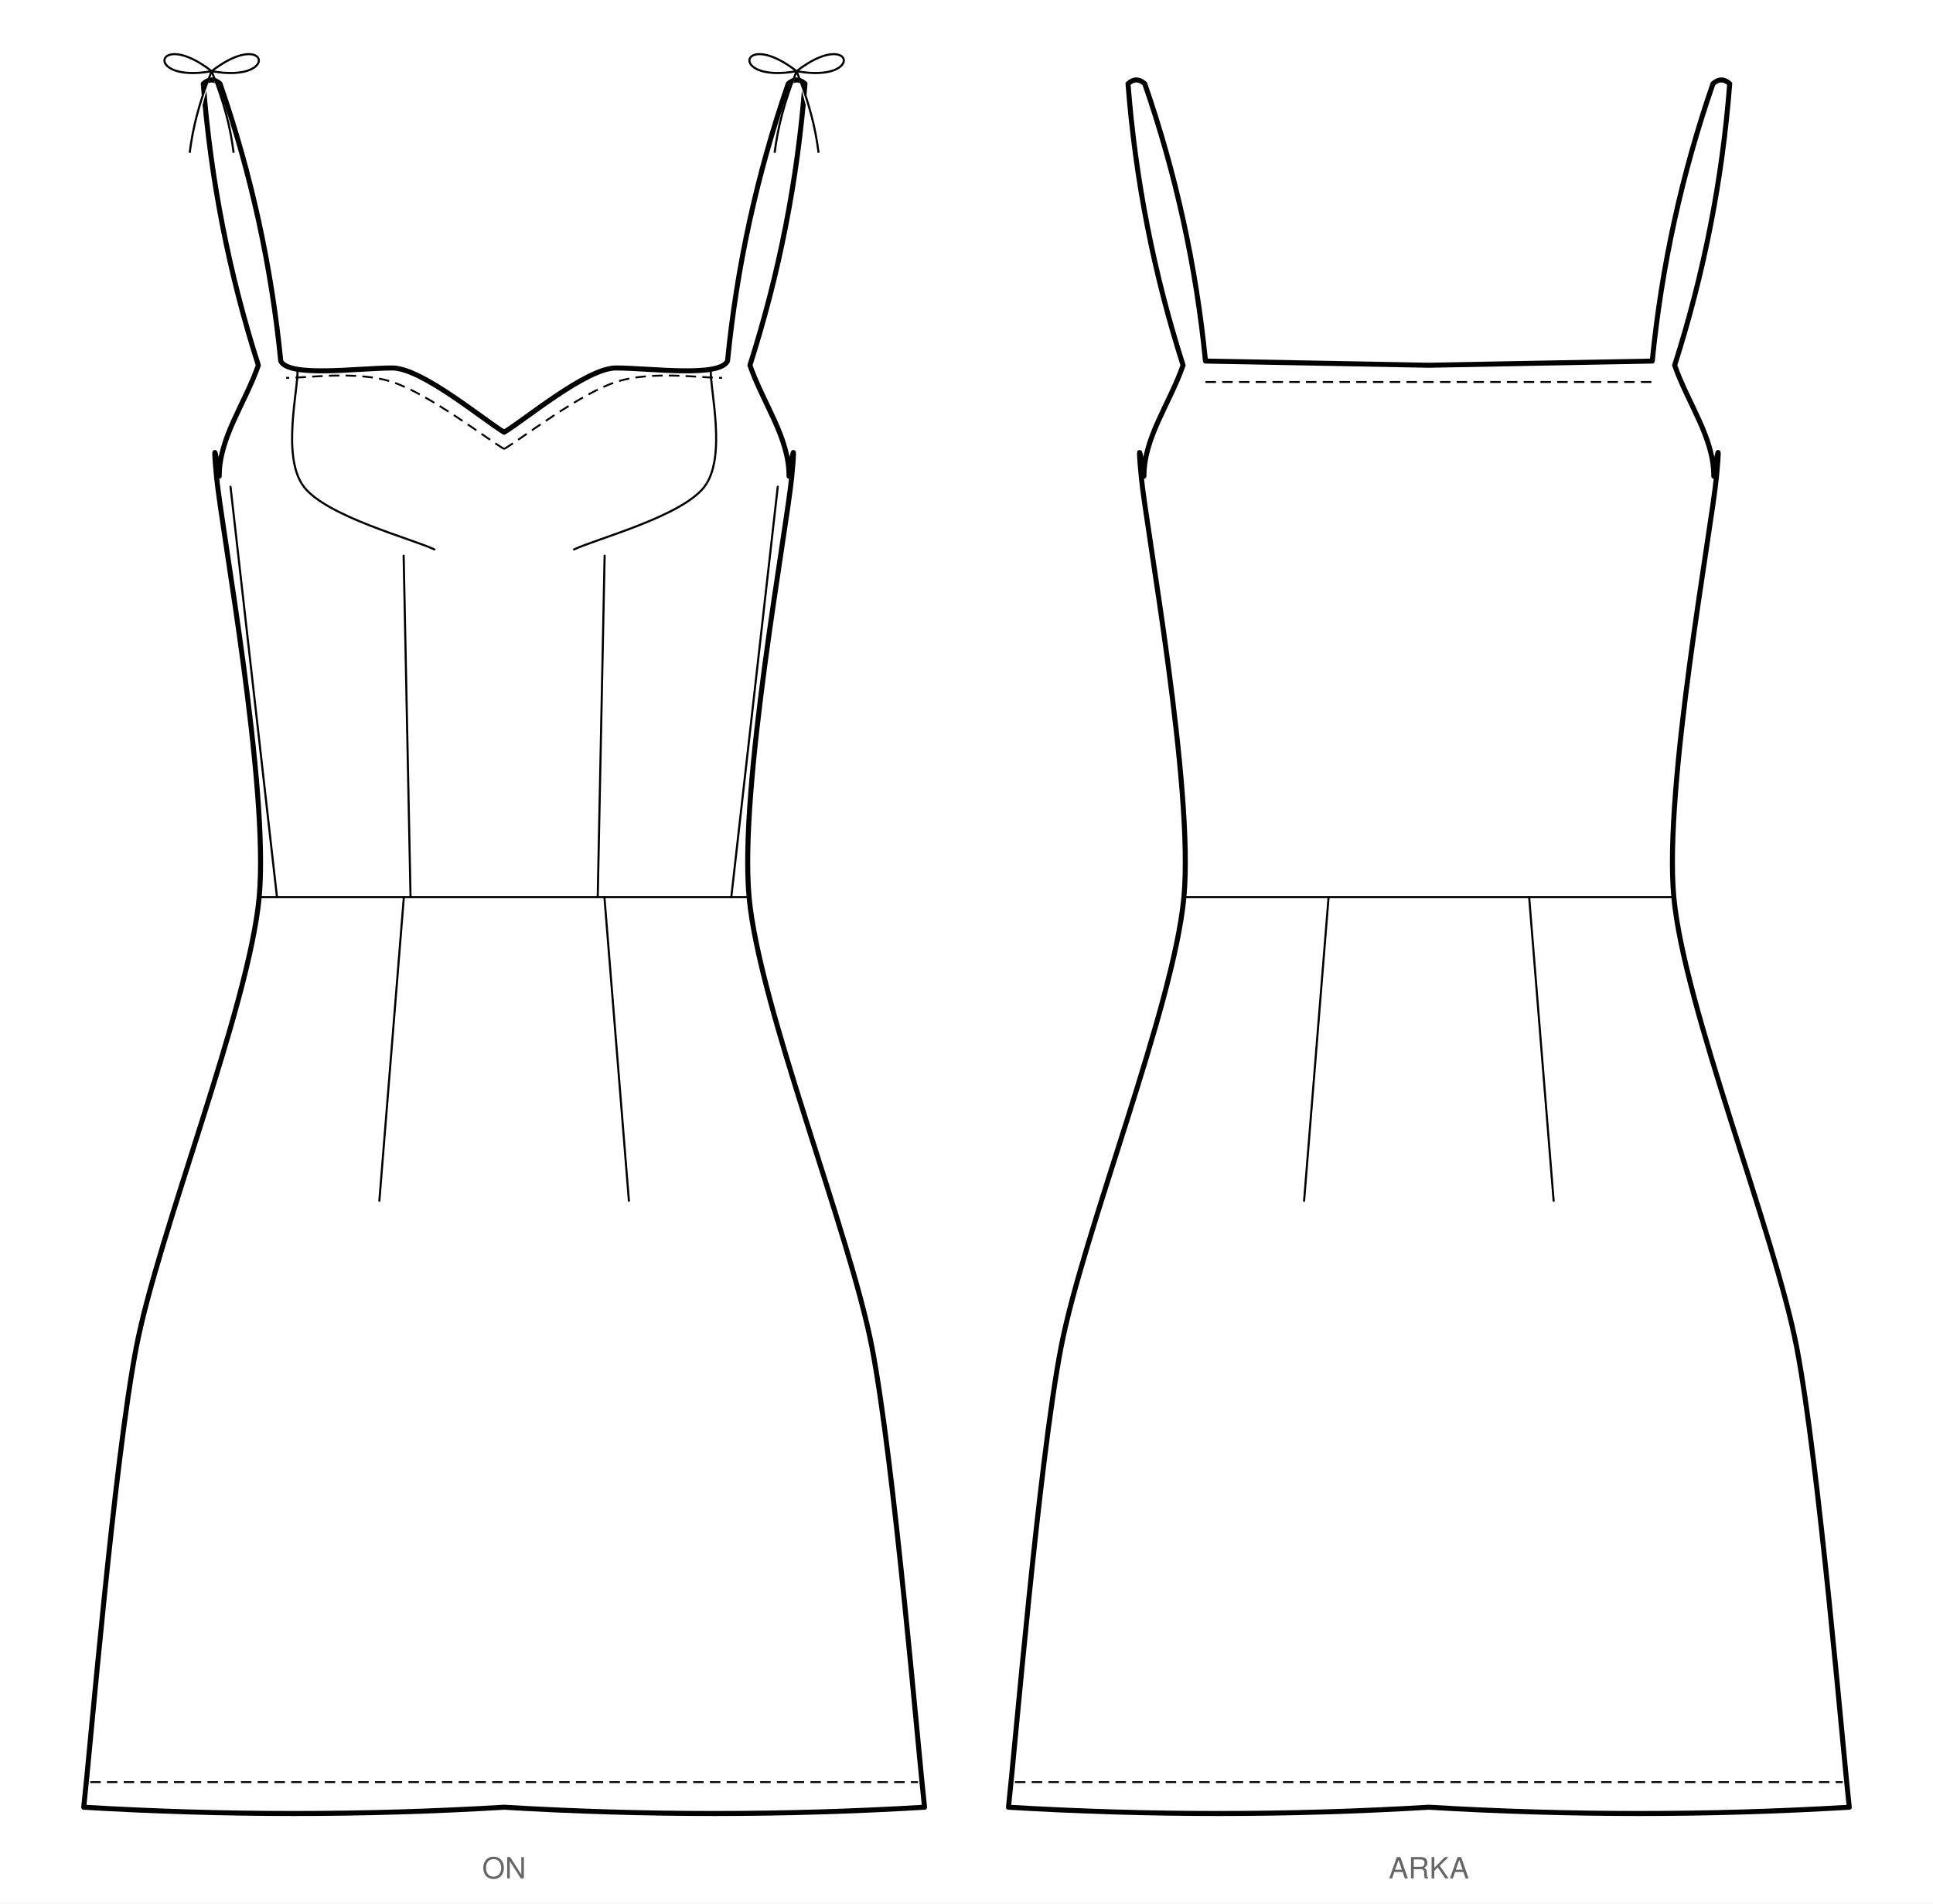
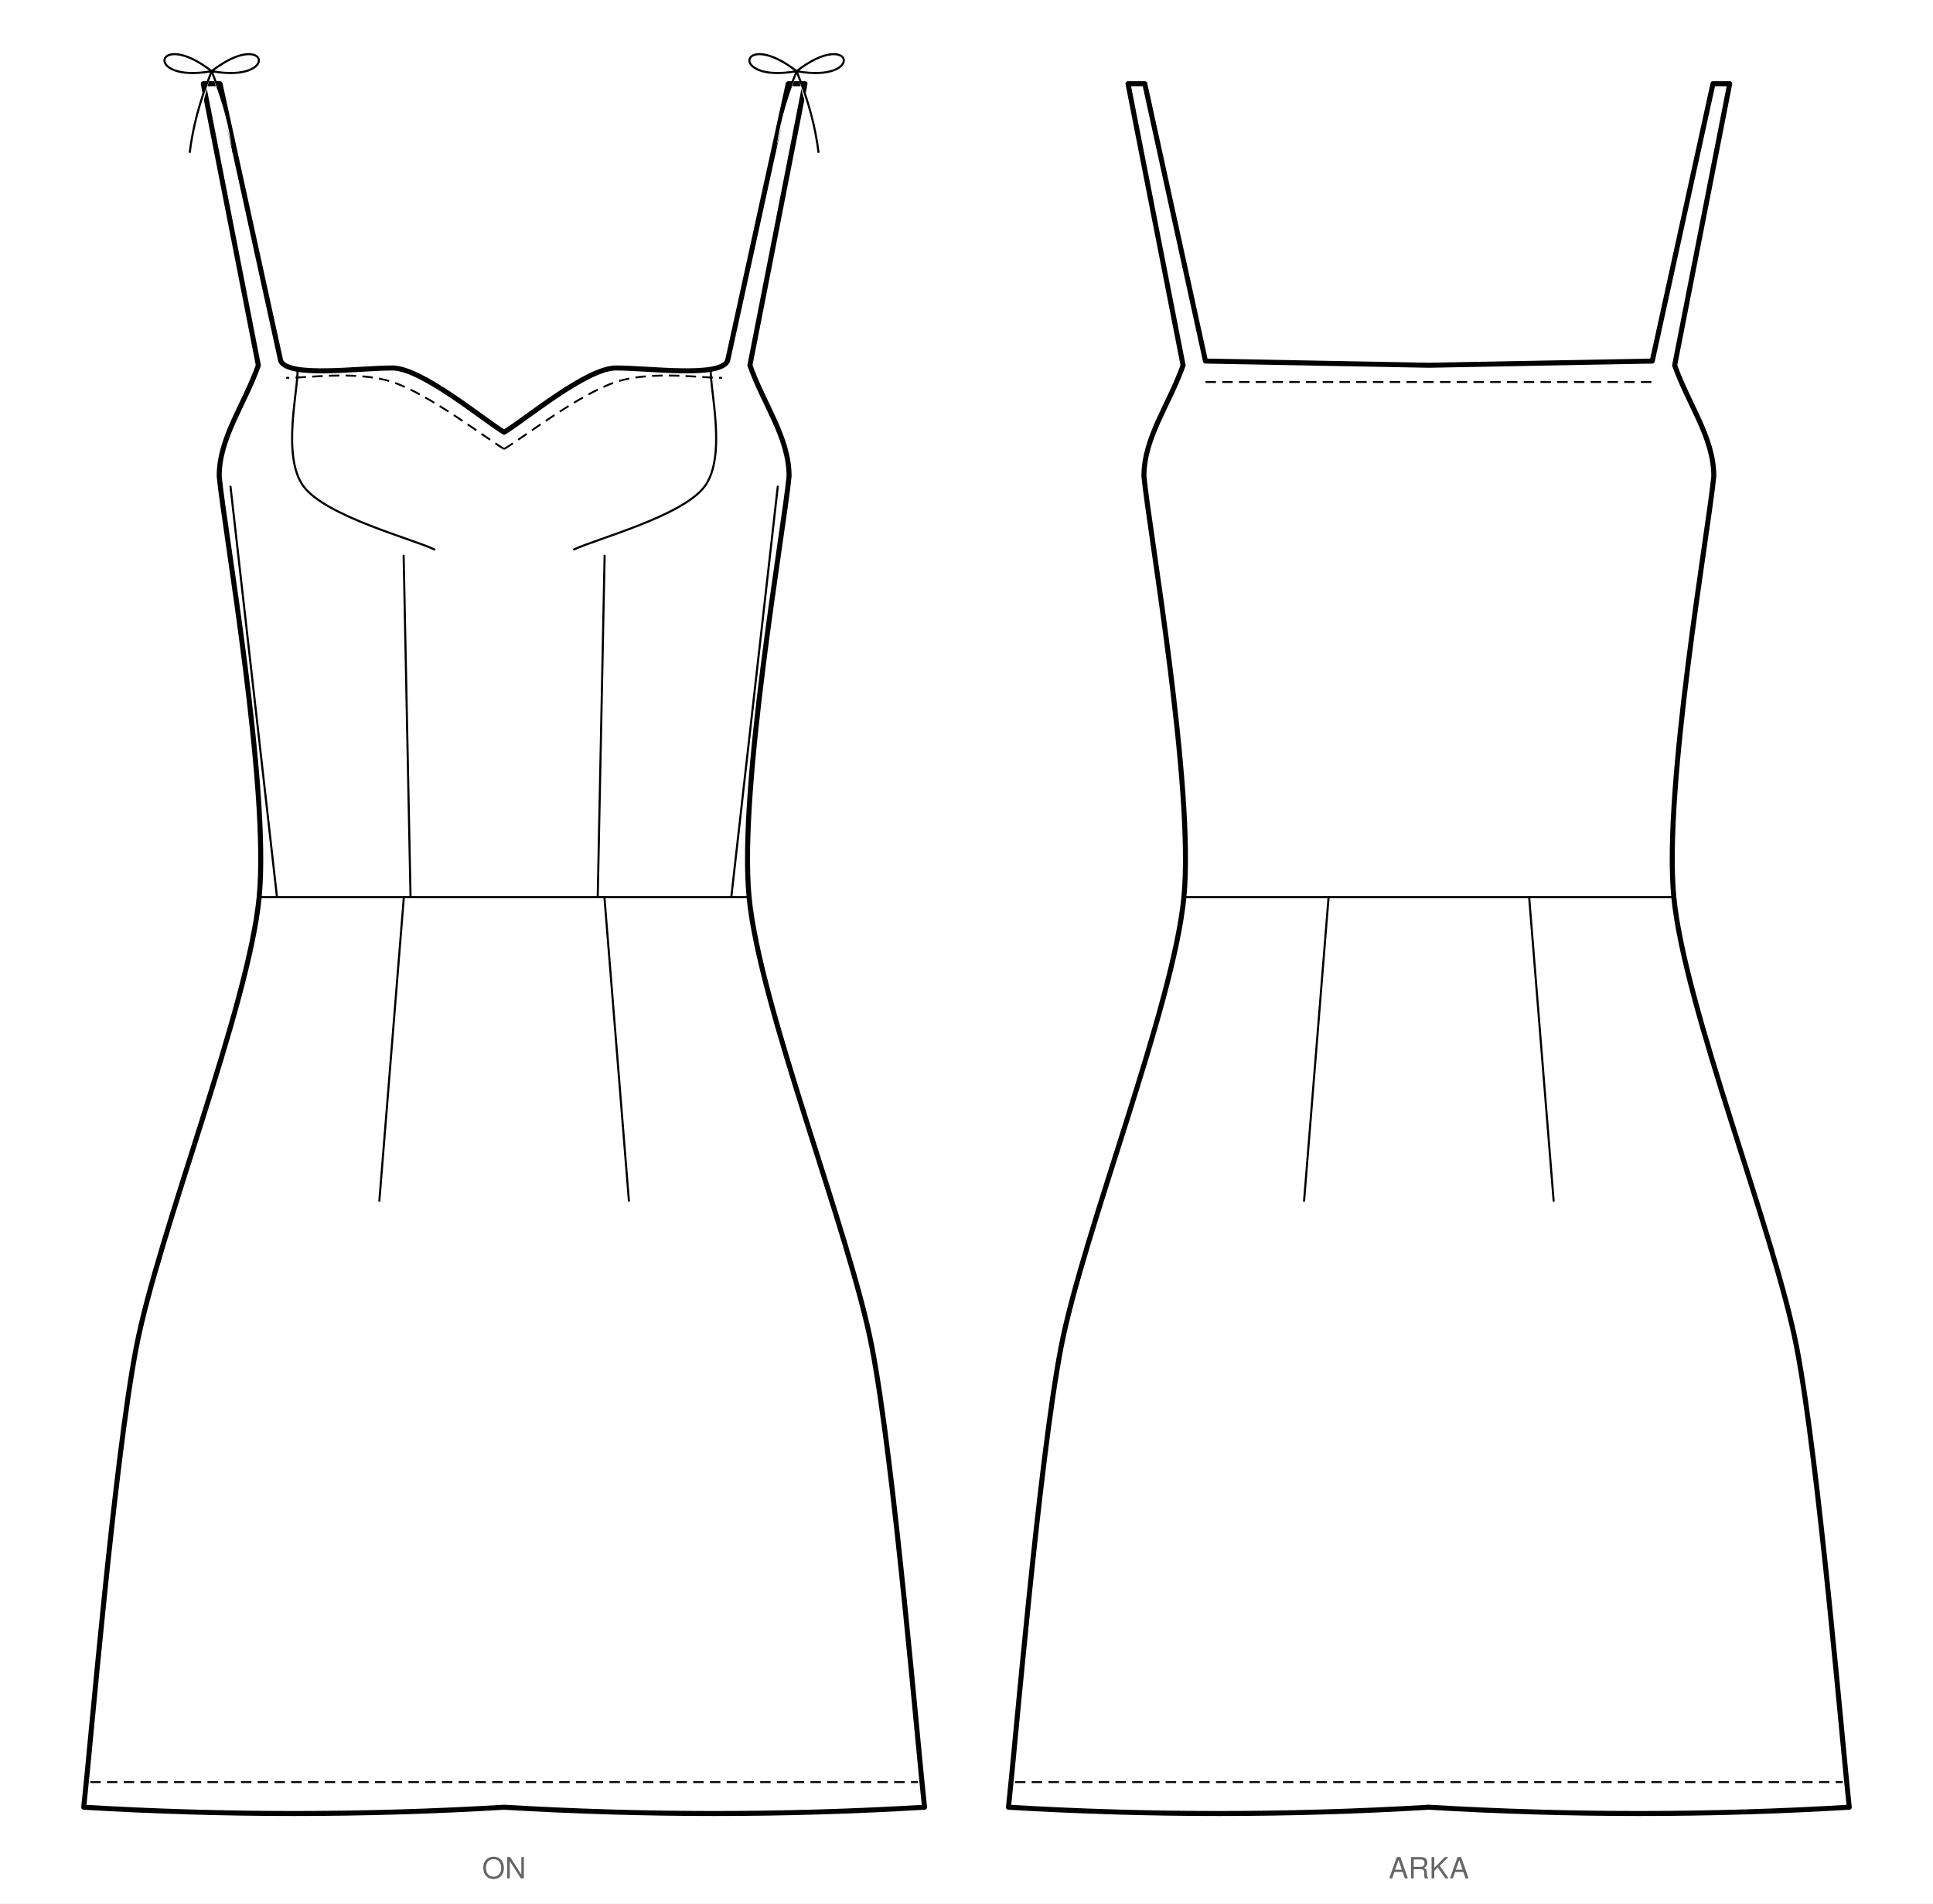
<svg xmlns="http://www.w3.org/2000/svg" viewBox="0 0 923.3 909.4" width="923.3mm" height="909.4mm" data-siluet="v1" data-kaynak="b92d609740287795b1c5ce243c6b3f2e78d48139268a37d468e39f2cd9cccac9">
  <rect width="923.3" height="909.4" fill="#fff" />
  <g transform="translate(240.8 14.2)" data-gorunum="on">
-     <path d="M 0.0 192.3 C 10.0 186.3 39.4 161.6 53.4 161.6 C 69.4 161.6 102.7 166.3 106.7 158.3 Q 113.4 90.3 135.7 25.8 Q 139.7 22.2 143.7 25.8 Q 138.4 94.6 117.4 160.3 C 123.9 178.9 136.1 194.8 136.1 213.3 C 136.2 213.3 139.8 187.8 137.4 213.3 C 135.0 238.8 112.2 361.7 117.0 414.4 C 121.9 467.1 165.1 574.4 175.7 629.5 C 186.3 684.6 197.7 821.3 200.8 849.2 Q 100.4 855.2 0.0 849.2 Q -100.4 855.2 -200.8 849.2 C -197.7 821.3 -186.3 684.6 -175.7 629.5 C -165.1 574.4 -121.9 467.1 -117.0 414.4 C -112.2 361.7 -135.0 238.8 -137.4 213.3 C -139.8 187.8 -136.2 213.3 -136.1 213.3 C -136.1 194.8 -123.9 178.9 -117.4 160.3 Q -138.4 94.6 -143.7 25.8 Q -139.7 22.2 -135.7 25.8 Q -113.4 90.3 -106.7 158.3 C -102.7 166.3 -69.4 161.6 -53.4 161.6 C -39.4 161.6 -10.0 186.3 0.0 192.3 Z" fill="#fff" stroke="#000" stroke-width="2.4" stroke-linejoin="round" />
+     <path d="M 0.0 192.3 C 10.0 186.3 39.4 161.6 53.4 161.6 C 69.4 161.6 102.7 166.3 106.7 158.3 L 135.7 25.8 L 143.7 25.8 L 117.4 160.3 C 123.9 178.9 136.1 194.8 136.1 213.3 C 133.7 238.8 112.0 361.7 117.0 414.4 C 122.1 467.1 165.1 574.4 175.7 629.5 C 186.3 684.6 197.7 821.3 200.8 849.2 Q 100.4 855.2 0.0 849.2 Q -100.4 855.2 -200.8 849.2 C -197.7 821.3 -186.3 684.6 -175.7 629.5 C -165.1 574.4 -122.1 467.1 -117.0 414.4 C -112.0 361.7 -133.7 238.8 -136.1 213.3 C -136.1 194.8 -123.9 178.9 -117.4 160.3 L -143.7 25.8 L -135.7 25.8 L -106.7 158.3 C -102.7 166.3 -69.4 161.6 -53.4 161.6 C -39.4 161.6 -10.0 186.3 0.0 192.3 Z" fill="#fff" stroke="#000" stroke-width="2.4" stroke-linejoin="round" />
    <path d="M 139.7 19.8 c -27.0 -21.0 -33.0 6.0 0 0 c 27.0 -21.0 33.0 6.0 0 0 m 0 0 c -6.0 15.0 -9.0 27.0 -10.5 39.0 M 139.7 19.8 c 6.0 15.0 9.0 27.0 10.5 39.0" fill="#fff" stroke="#000" stroke-width="1" />
    <path d="M -139.7 19.8 c -27.0 -21.0 -33.0 6.0 0 0 c 27.0 -21.0 33.0 6.0 0 0 m 0 0 c -6.0 15.0 -9.0 27.0 -10.5 39.0 M -139.7 19.8 c 6.0 15.0 9.0 27.0 10.5 39.0" fill="#fff" stroke="#000" stroke-width="1" />
    <path d="M 0.0 200.3 C 8.9 195.0 36.0 174.0 53.4 168.3 C 70.7 162.6 95.6 166.6 104.1 166.3" fill="none" stroke="#000" stroke-width="0.9" stroke-dasharray="5,3" />
    <path d="M 0.0 200.3 C -8.9 195.0 -36.0 174.0 -53.4 168.3 C -70.7 162.6 -95.6 166.6 -104.1 166.3" fill="none" stroke="#000" stroke-width="0.9" stroke-dasharray="5,3" />
    <path d="M 98.7 162.3 C 98.2 171.6 106.5 204.0 95.7 218.3 C 84.8 232.6 43.7 243.3 33.4 248.3" fill="none" stroke="#000" stroke-width="1" stroke-linecap="round" />
    <path d="M -98.7 162.3 C -98.2 171.6 -106.5 204.0 -95.7 218.3 C -84.8 232.6 -43.7 243.3 -33.3 248.3" fill="none" stroke="#000" stroke-width="1" stroke-linecap="round" />
    <path d="M 48.0 251.3 L 44.7 414.4" fill="none" stroke="#000" stroke-width="1" stroke-linecap="round" />
    <path d="M -48.0 251.3 L -44.7 414.4" fill="none" stroke="#000" stroke-width="1" stroke-linecap="round" />
    <path d="M 130.7 218.3 L 108.5 414.4" fill="none" stroke="#000" stroke-width="1" stroke-linecap="round" />
    <path d="M -130.7 218.3 L -108.5 414.4" fill="none" stroke="#000" stroke-width="1" stroke-linecap="round" />
    <path d="M -117.0 414.4 L 117.0 414.4" fill="none" stroke="#000" stroke-width="1" stroke-linecap="round" />
    <path d="M 47.9 414.4 L 59.6 559.5" fill="none" stroke="#000" stroke-width="1" stroke-linecap="round" />
    <path d="M -47.9 414.4 L -59.6 559.5" fill="none" stroke="#000" stroke-width="1" stroke-linecap="round" />
    <path d="M -197.7 837.2 L 197.7 837.2" fill="none" stroke="#000" stroke-width="0.9" stroke-dasharray="5,3" />
  </g>
  <text x="240.8" y="897.4" font-family="Helvetica, Arial, sans-serif" font-size="14" text-anchor="middle" fill="#666">ON</text>
  <g transform="translate(682.5 14.2)" data-gorunum="arka">
-     <path d="M 0.0 160.3 L 106.7 158.3 Q 113.4 90.3 135.7 25.8 Q 139.7 22.2 143.7 25.8 Q 138.4 94.6 117.4 160.3 C 123.9 178.9 136.1 194.8 136.1 213.3 C 136.2 213.3 139.8 187.8 137.4 213.3 C 135.0 238.8 112.2 361.7 117.0 414.4 C 121.9 467.1 165.1 574.4 175.7 629.5 C 186.3 684.6 197.7 821.3 200.8 849.2 Q 100.4 855.2 0.0 849.2 Q -100.4 855.2 -200.8 849.2 C -197.7 821.3 -186.3 684.6 -175.7 629.5 C -165.1 574.4 -121.9 467.1 -117.0 414.4 C -112.2 361.7 -135.0 238.8 -137.4 213.3 C -139.8 187.8 -136.2 213.3 -136.1 213.3 C -136.1 194.8 -123.9 178.9 -117.4 160.3 Q -138.4 94.6 -143.7 25.8 Q -139.7 22.2 -135.7 25.8 Q -113.4 90.3 -106.7 158.3 L 0.0 160.3 Z" fill="#fff" stroke="#000" stroke-width="2.4" stroke-linejoin="round" />
+     <path d="M 0.0 160.3 L 106.7 158.3 L 135.7 25.8 L 143.7 25.8 L 117.4 160.3 C 123.9 178.9 136.1 194.8 136.1 213.3 C 133.7 238.8 112.0 361.7 117.0 414.4 C 122.1 467.1 165.1 574.4 175.7 629.5 C 186.3 684.6 197.7 821.3 200.8 849.2 Q 100.4 855.2 0.0 849.2 Q -100.4 855.2 -200.8 849.2 C -197.7 821.3 -186.3 684.6 -175.7 629.5 C -165.1 574.4 -122.1 467.1 -117.0 414.4 C -112.0 361.7 -133.7 238.8 -136.1 213.3 C -136.1 194.8 -123.9 178.9 -117.4 160.3 L -143.7 25.8 L -135.7 25.8 L -106.7 158.3 L 0.0 160.3 Z" fill="#fff" stroke="#000" stroke-width="2.4" stroke-linejoin="round" />
    <path d="M -106.7 168.3 L 106.7 168.3" fill="none" stroke="#000" stroke-width="0.9" stroke-dasharray="5,3" />
    <path d="M -117.0 414.4 L 117.0 414.4" fill="none" stroke="#000" stroke-width="1" stroke-linecap="round" />
    <path d="M 47.9 414.4 L 59.6 559.5" fill="none" stroke="#000" stroke-width="1" stroke-linecap="round" />
    <path d="M -47.9 414.4 L -59.6 559.5" fill="none" stroke="#000" stroke-width="1" stroke-linecap="round" />
    <path d="M -197.7 837.2 L 197.7 837.2" fill="none" stroke="#000" stroke-width="0.9" stroke-dasharray="5,3" />
  </g>
  <text x="682.5" y="897.4" font-family="Helvetica, Arial, sans-serif" font-size="14" text-anchor="middle" fill="#666">ARKA</text>
</svg>
